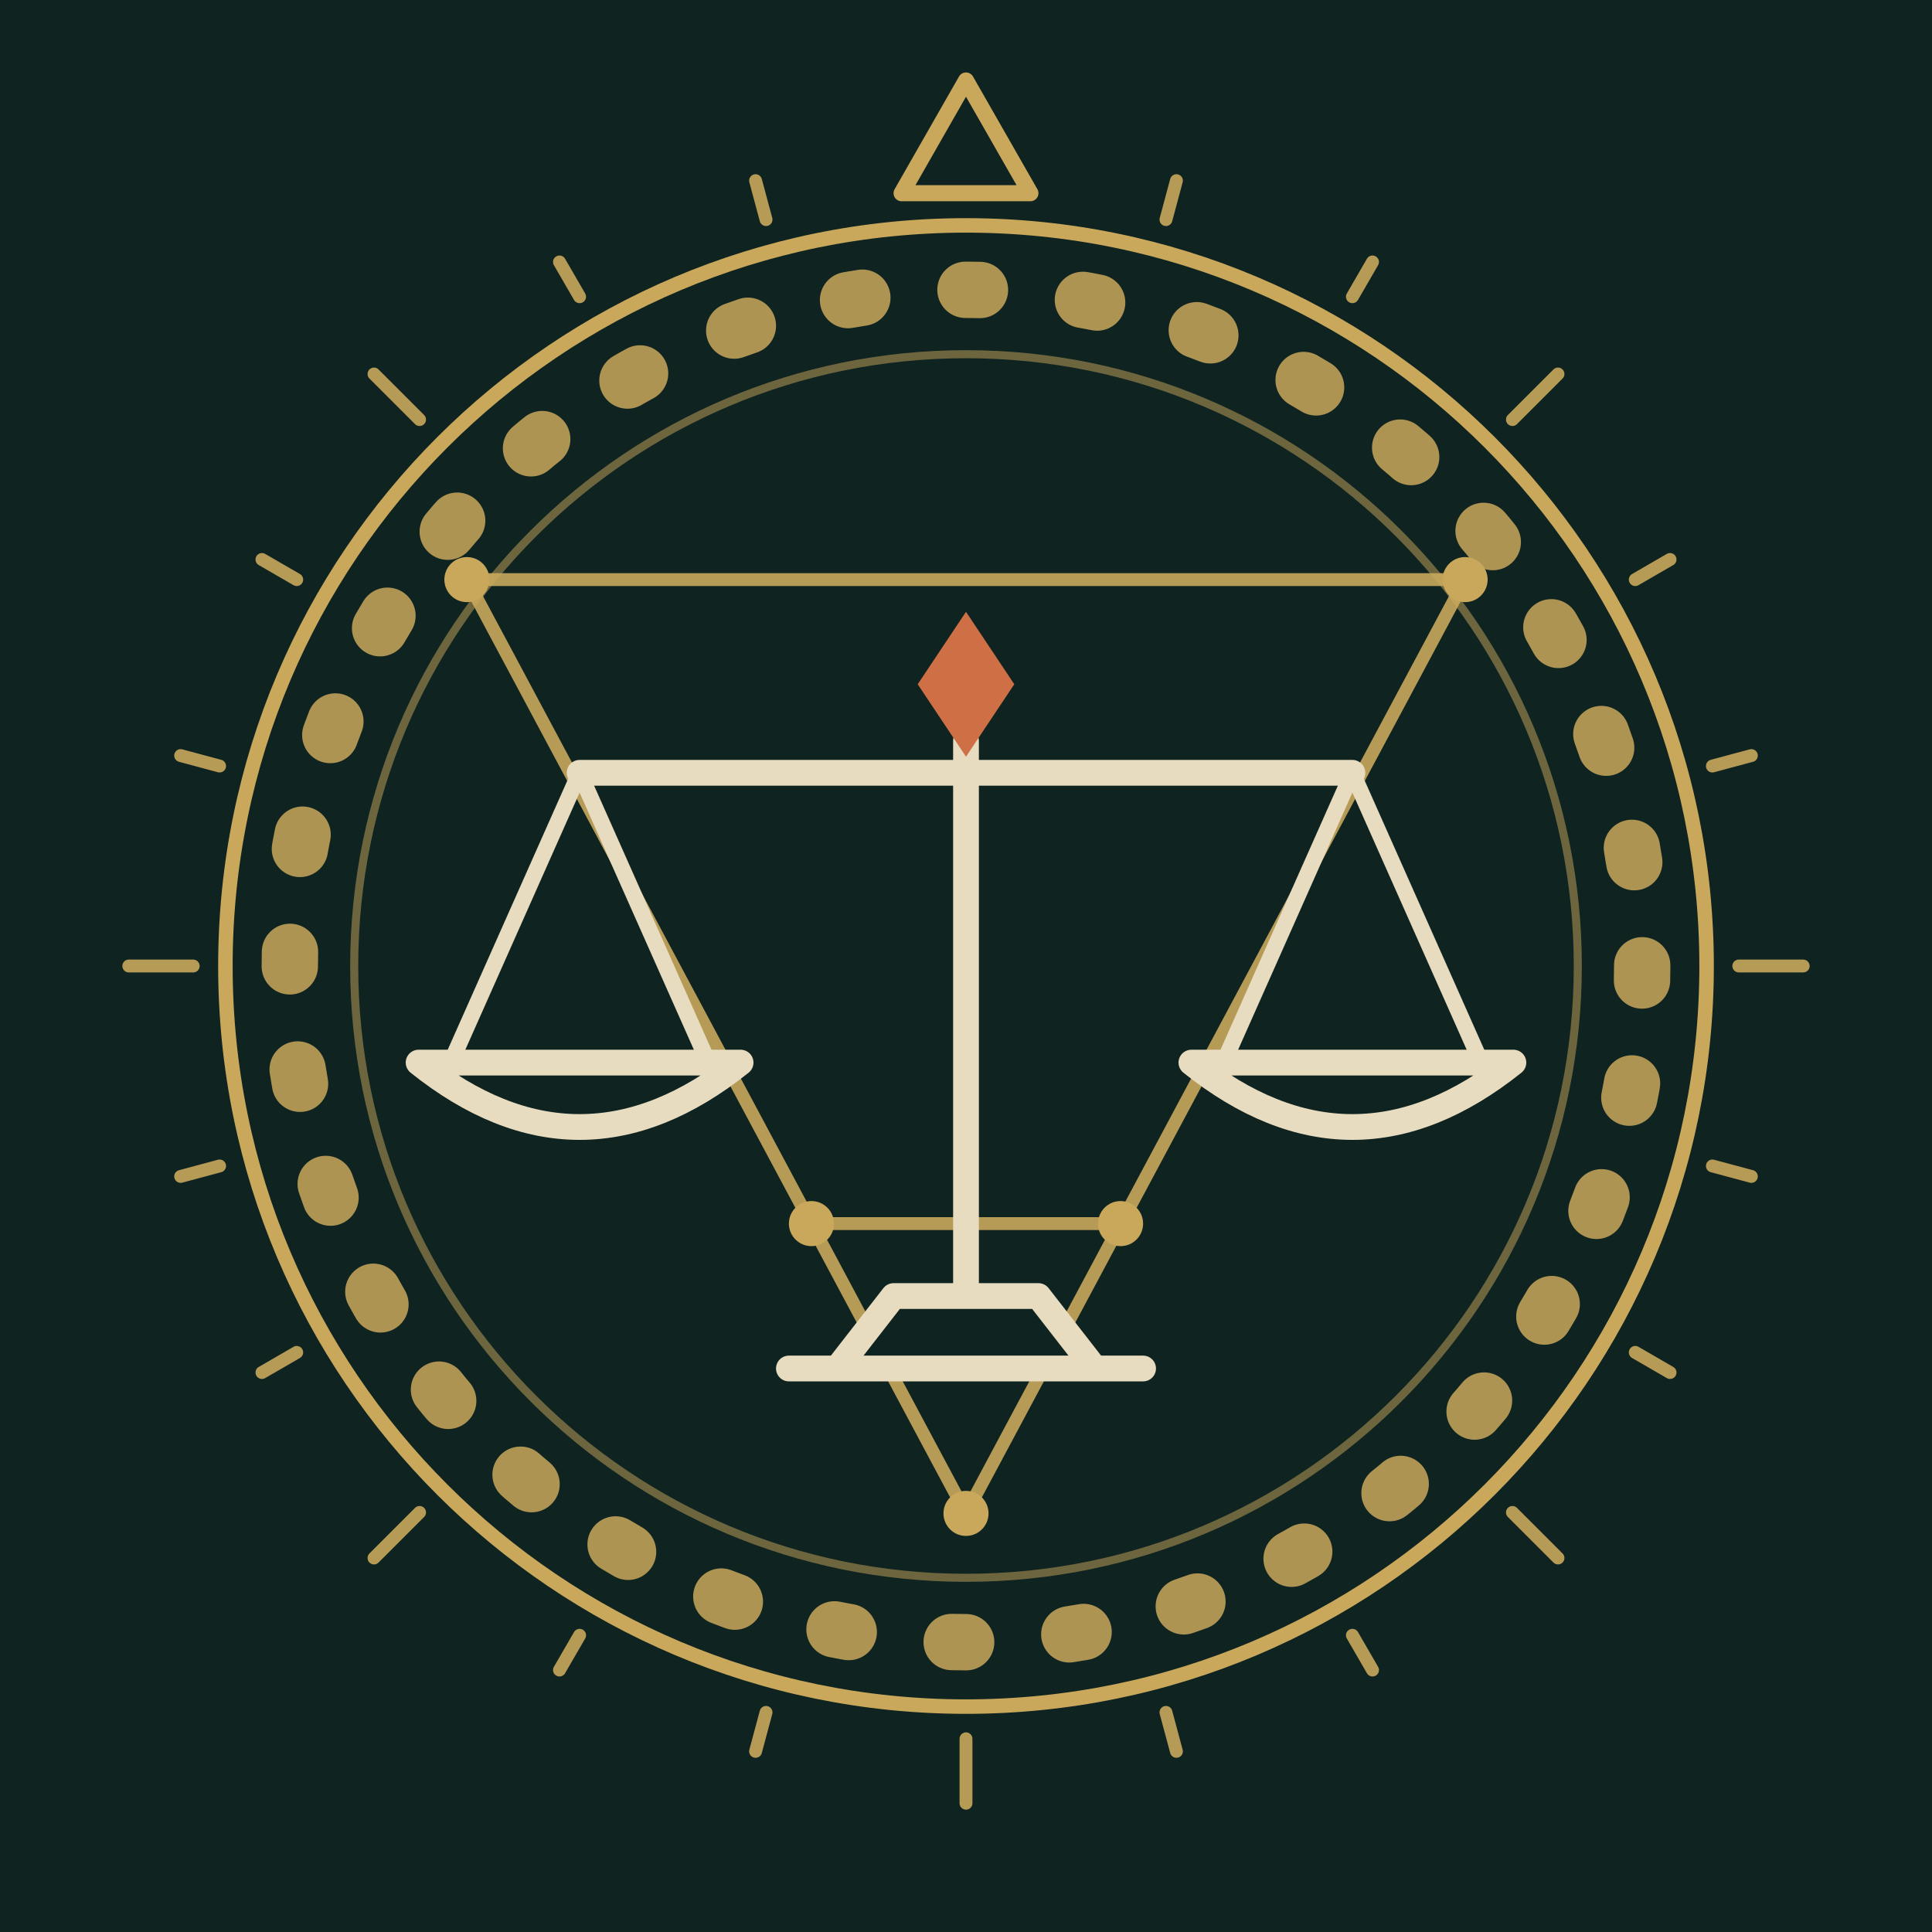
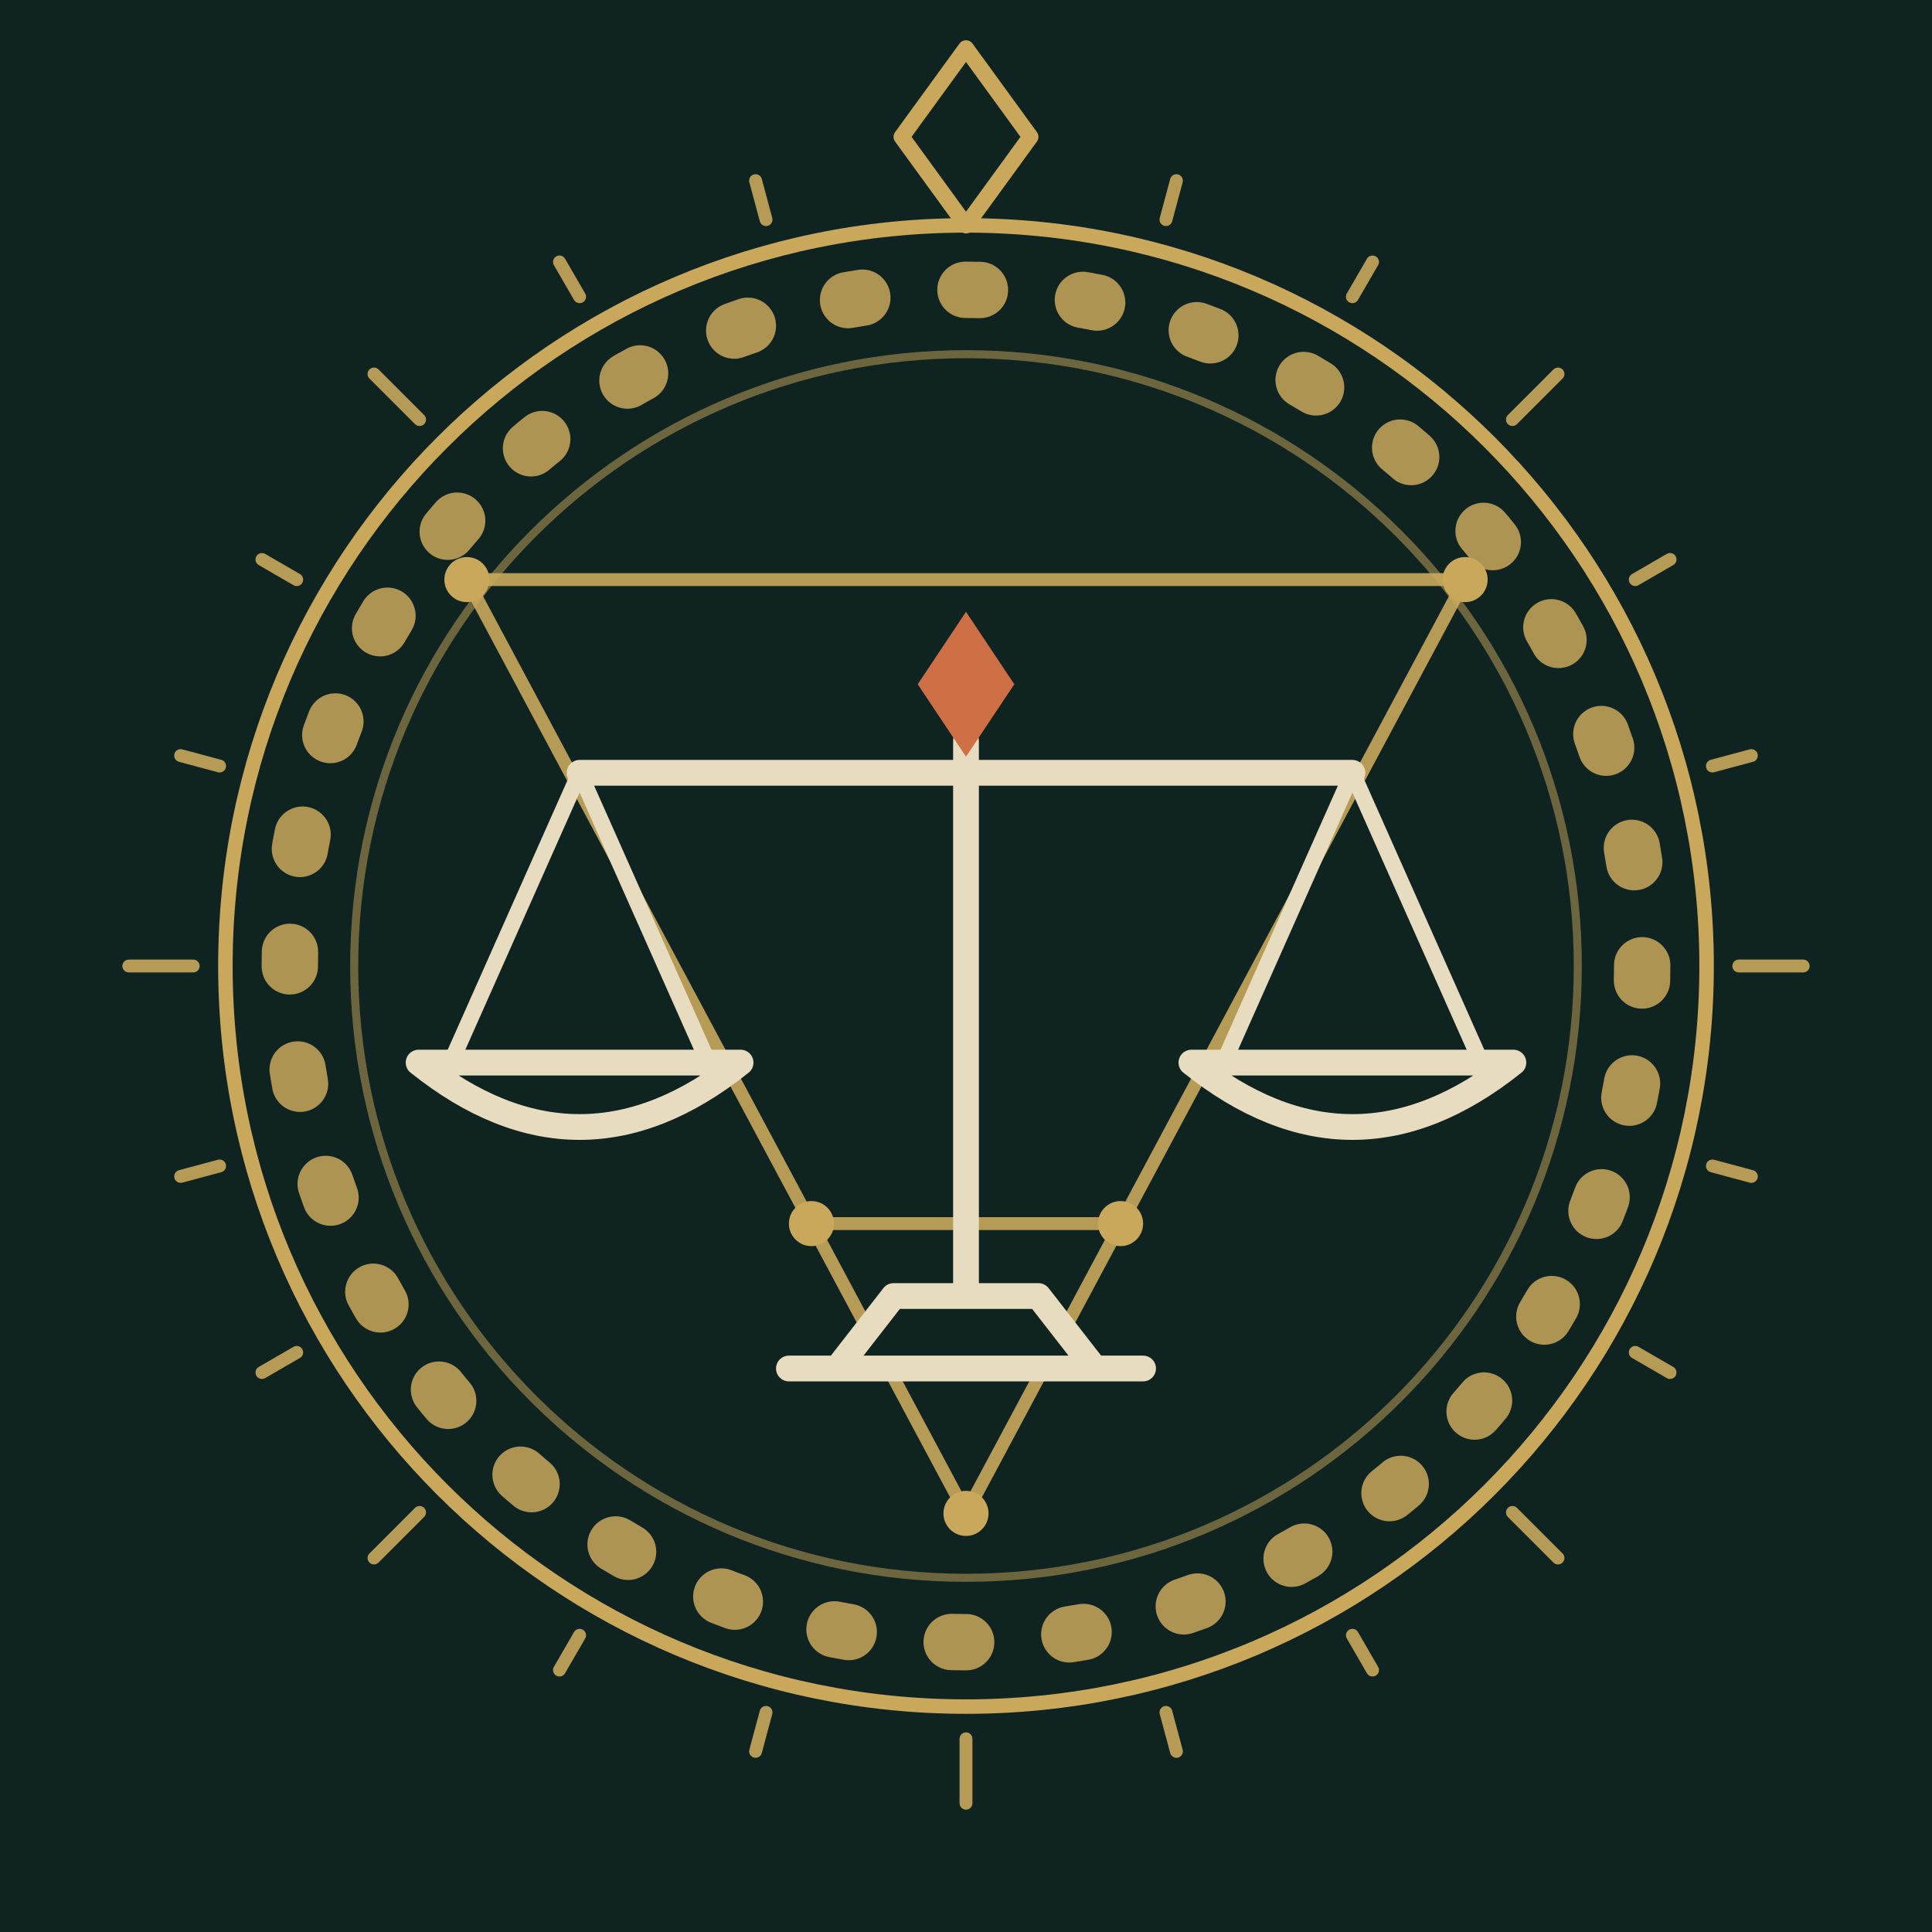
<svg xmlns="http://www.w3.org/2000/svg" width="1024" height="1024" viewBox="0 0 120 120">
  <rect x="0" y="0" width="120" height="120" fill="#0f2321" />
  <g fill="none" stroke="#c9a85c" stroke-linecap="round">
    <circle cx="60" cy="60" r="46" stroke-width=".9" />
    <circle cx="60" cy="60" r="42" stroke-width="3.5" stroke-dasharray=".9 6.43" opacity=".85" />
    <circle cx="60" cy="60" r="38" stroke-width=".5" opacity=".5" />
    <g stroke-width=".8" opacity=".9">
      <path d="M108.00 60.00 L112.00 60.00" />
      <path d="M106.36 72.42 L108.78 73.07" />
      <path d="M101.57 84.00 L103.73 85.25" />
      <path d="M93.94 93.94 L96.77 96.77" />
      <path d="M84.00 101.57 L85.25 103.73" />
      <path d="M72.42 106.36 L73.07 108.78" />
      <path d="M60.00 108.00 L60.00 112.00" />
      <path d="M47.58 106.36 L46.93 108.78" />
      <path d="M36.00 101.57 L34.75 103.73" />
      <path d="M26.06 93.94 L23.23 96.77" />
      <path d="M18.43 84.00 L16.27 85.25" />
      <path d="M13.64 72.42 L11.22 73.07" />
      <path d="M12.00 60.00 L8.00 60.00" />
      <path d="M13.64 47.58 L11.22 46.93" />
      <path d="M18.43 36.00 L16.27 34.75" />
      <path d="M26.06 26.06 L23.23 23.23" />
      <path d="M36.00 18.43 L34.75 16.27" />
      <path d="M47.58 13.64 L46.93 11.22" />
      <path d="M72.42 13.64 L73.07 11.22" />
      <path d="M84.00 18.43 L85.25 16.27" />
      <path d="M93.94 26.06 L96.77 23.23" />
      <path d="M101.57 36.00 L103.73 34.75" />
      <path d="M106.36 47.58 L108.78 46.93" />
    </g>
    <polygon points="29,36 91,36 60,94" stroke-width=".8" stroke-linejoin="round" opacity=".9" />
    <path d="M50.4 76 H69.6" stroke-width=".8" opacity=".9" />
  </g>
-   <path d="M60 5 L64 12 H56 Z" fill="#0f2321" stroke="#c9a85c" stroke-width="1" stroke-linejoin="round" />
+   <g id="marker">
+     <path d="M60 3 L64 8.5 L60 14 L56 8.5 Z" fill="#0f2321" stroke="#c9a85c" stroke-width="1" stroke-linejoin="round" />
+   </g>
  <g fill="#c9a85c">
    <circle cx="29.0" cy="36" r="1.4" />
    <circle cx="91.0" cy="36" r="1.4" />
    <circle cx="60.0" cy="94" r="1.4" />
    <circle cx="50.4" cy="76" r="1.4" />
    <circle cx="69.6" cy="76" r="1.4" />
  </g>
  <g fill="none" stroke="#e8dcc0" stroke-width="1.6" stroke-linecap="round" stroke-linejoin="round">
    <path d="M60 46 V83" />
    <path d="M49 85 H71 M52 85 L55.5 80.5 H64.5 L68 85" fill="#0f2321" />
    <path d="M36 48 H84" />
    <path d="M36 48 L28 66 M36 48 L44 66" stroke-width="1" />
    <path d="M26 66 Q36 74 46 66 Z" fill="#0f2321" />
    <path d="M84 48 L76 66 M84 48 L92 66" stroke-width="1" />
    <path d="M74 66 Q84 74 94 66 Z" fill="#0f2321" />
  </g>
  <path d="M60 38 L63 42.5 L60 47 L57 42.5 Z" fill="#cf6f45" />
</svg>
